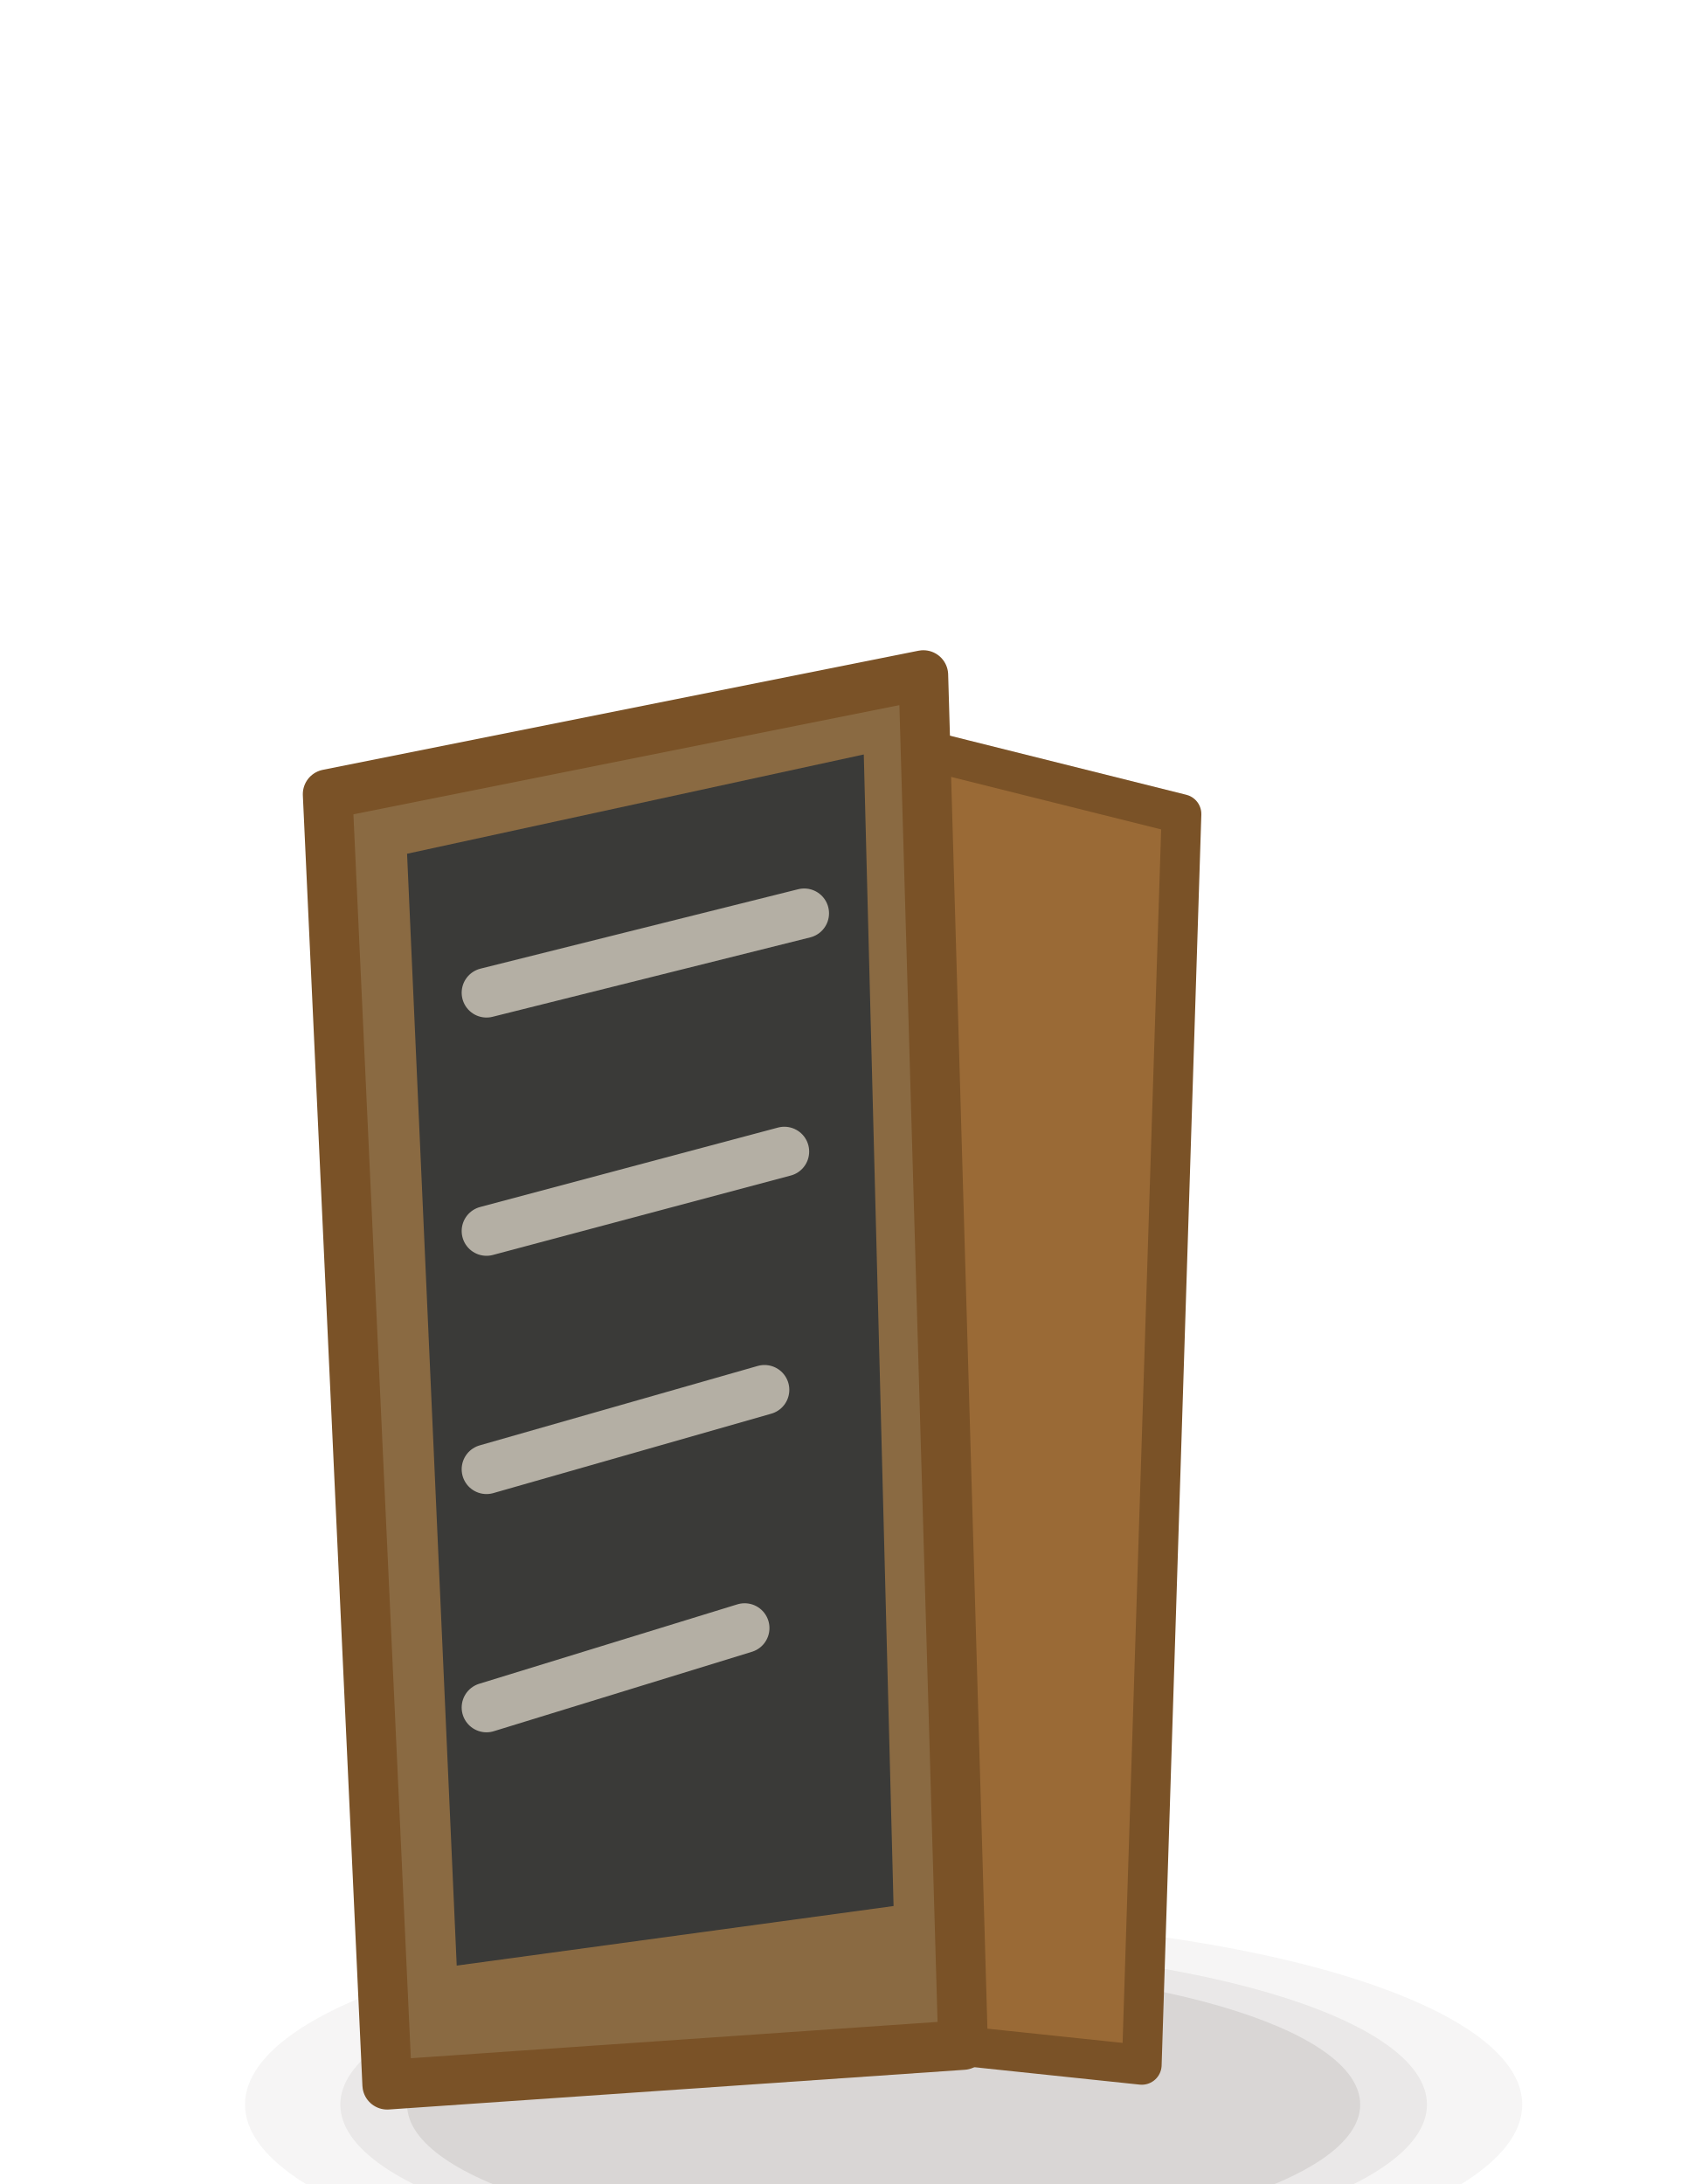
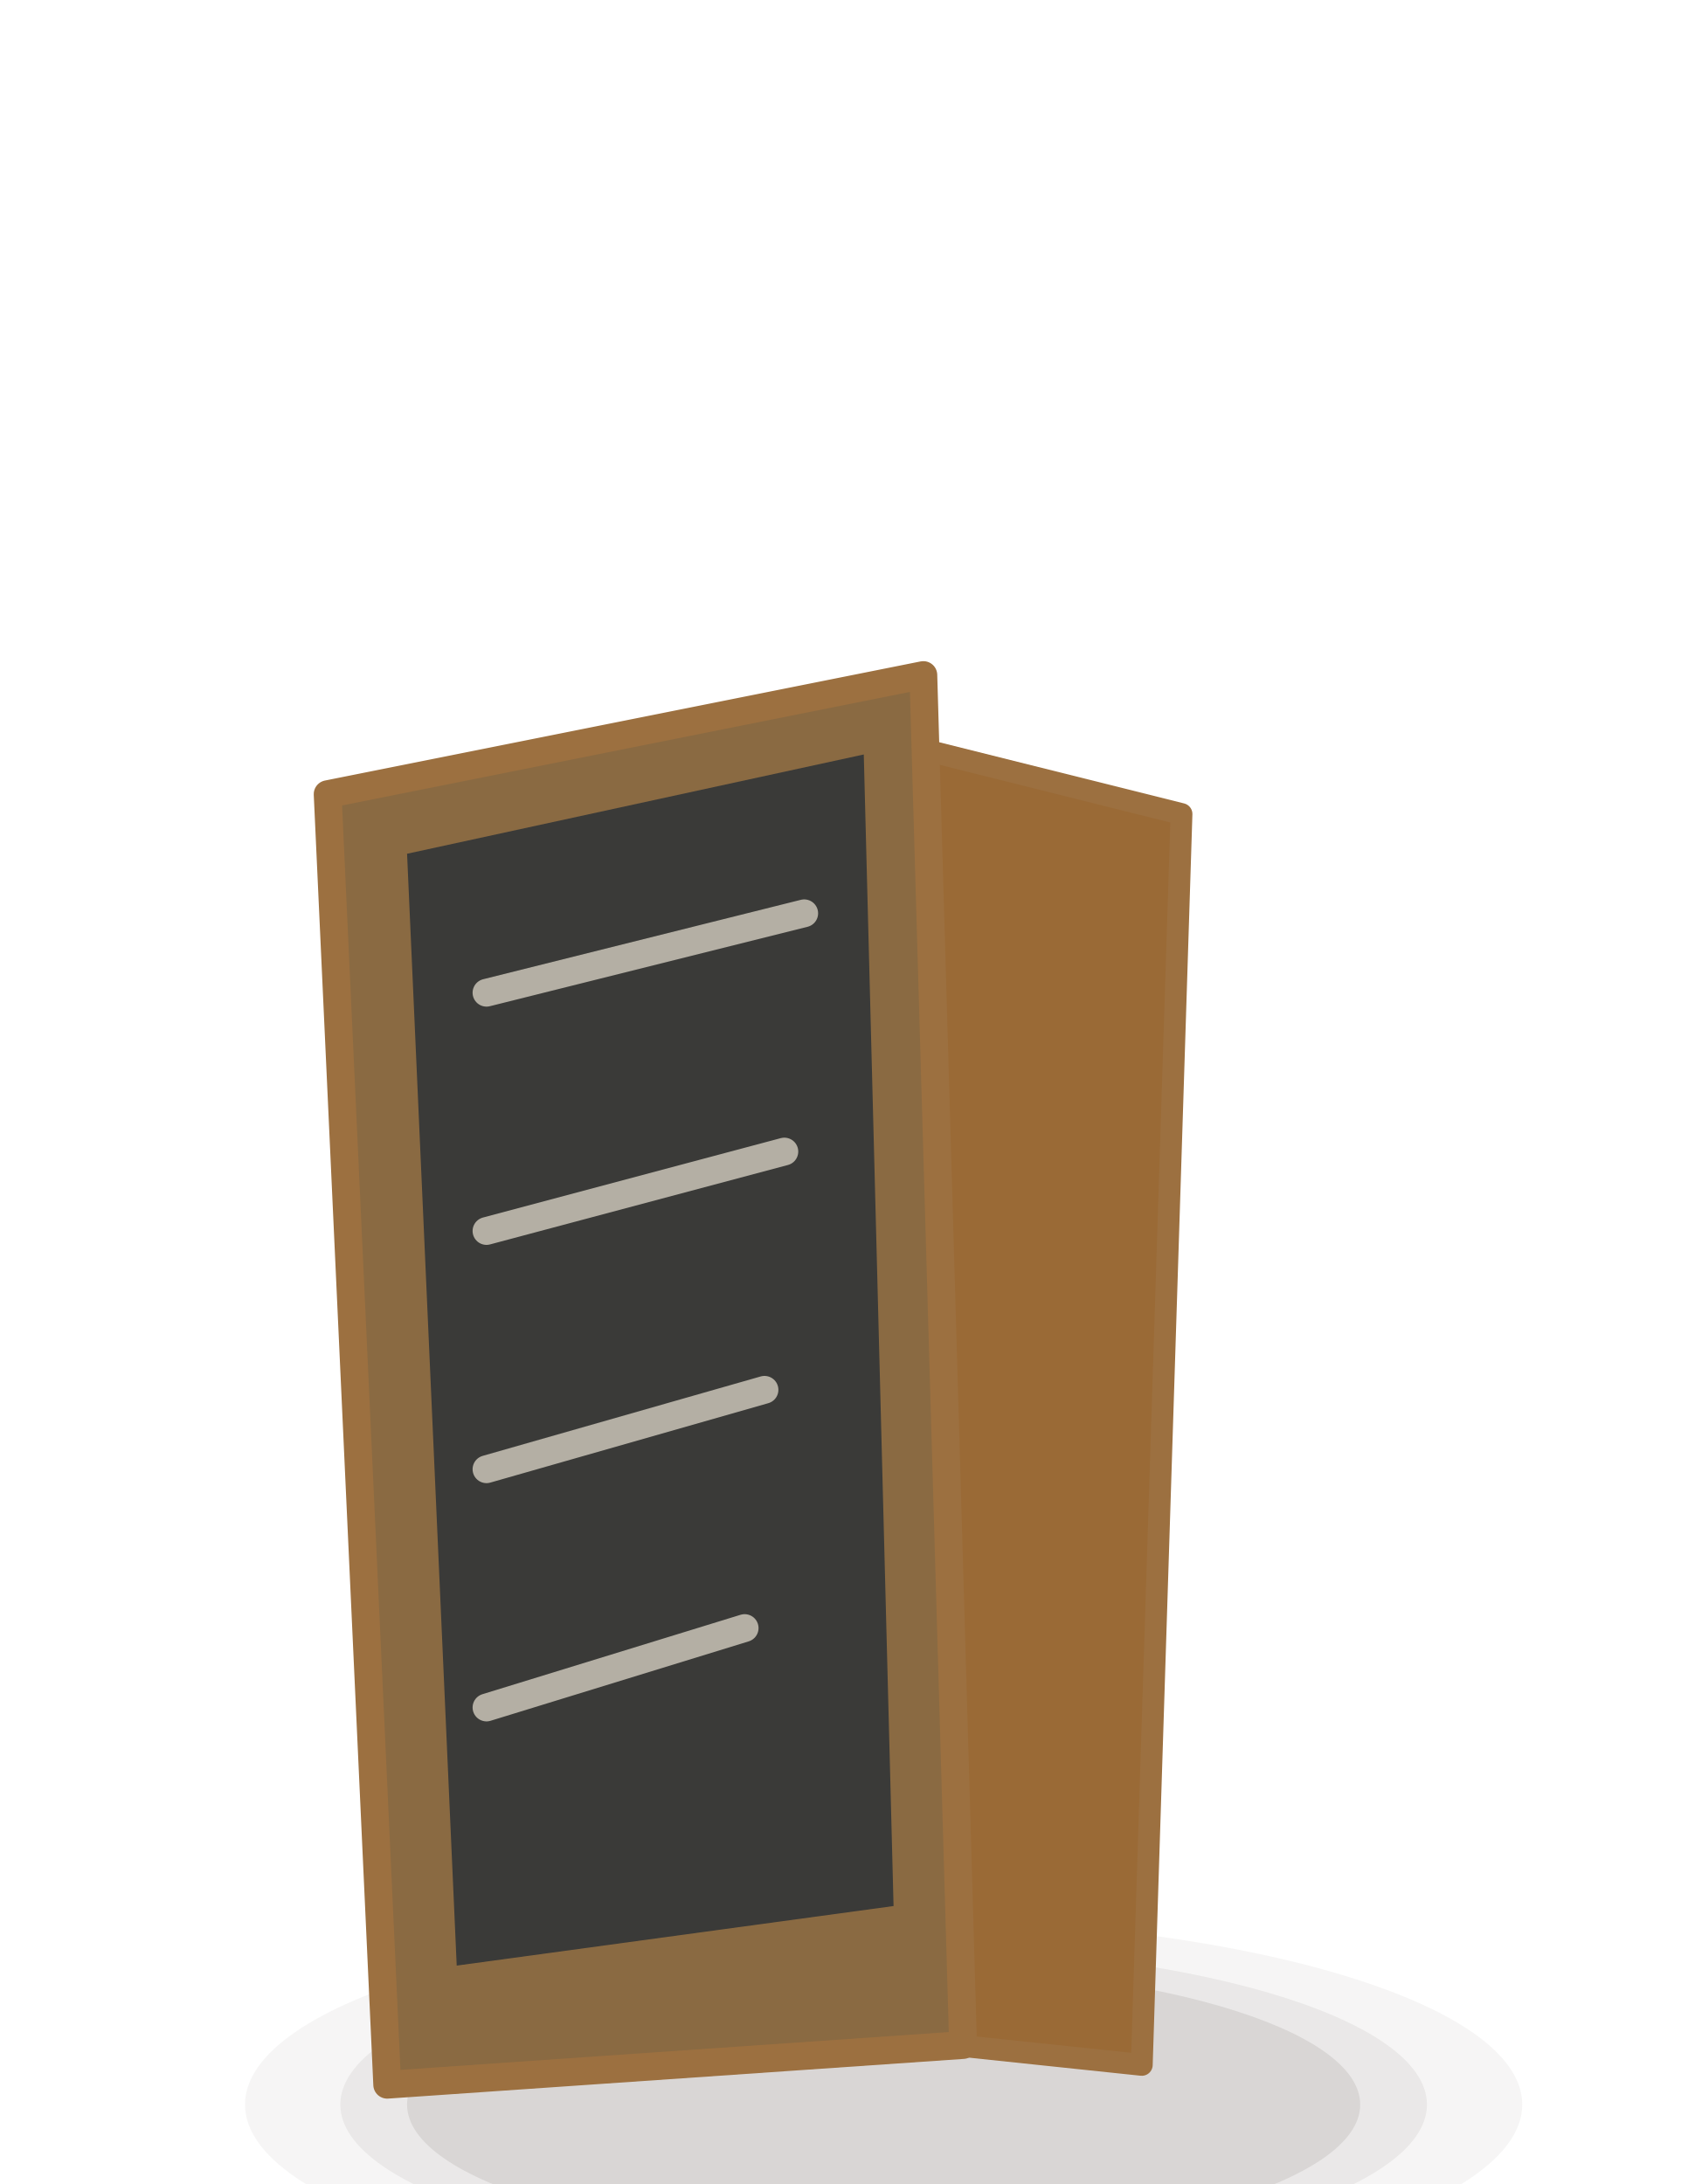
<svg xmlns="http://www.w3.org/2000/svg" width="170" height="220" viewBox="0 0 170 220">
  <ellipse cx="89" cy="212" rx="64.32" ry="18.76" fill="#3A3226" opacity="0.05" />
  <ellipse cx="89" cy="212" rx="54.72" ry="15.96" fill="#3A3226" opacity="0.07" />
  <ellipse cx="89" cy="212" rx="48" ry="14" fill="#3A3226" opacity="0.1" />
-   <polygon points="79,72 119,82 115,208 77,204" fill="#9A6A36" stroke="#7A5227" stroke-width="4" stroke-linejoin="round" />
-   <polygon points="33,80 93,68 97,206 39,210" fill="#8A6A42" stroke="#7A5227" stroke-width="5" stroke-linejoin="round" />
+   <polygon points="79,72 119,82 115,208 77,204" fill="#9A6A36" stroke="#9C7040" stroke-width="2.2" stroke-linejoin="round" />
+   <polygon points="33,80 93,68 97,206 39,210" fill="#8A6A42" stroke="#9C7040" stroke-width="2.8" stroke-linejoin="round" />
  <polygon points="41,86 87,76 90,192 46,198" fill="#3A3A38" />
-   <line x1="49" y1="100" x2="81" y2="92" stroke="#DCD6C8" stroke-width="5" stroke-linecap="round" opacity="0.75" />
-   <line x1="49" y1="124" x2="79" y2="116" stroke="#DCD6C8" stroke-width="5" stroke-linecap="round" opacity="0.75" />
-   <line x1="49" y1="148" x2="77" y2="140" stroke="#DCD6C8" stroke-width="5" stroke-linecap="round" opacity="0.75" />
-   <line x1="49" y1="172" x2="75" y2="164" stroke="#DCD6C8" stroke-width="5" stroke-linecap="round" opacity="0.75" />
+   <line x1="49" y1="100" x2="81" y2="92" stroke="#DCD6C8" stroke-width="2.8" stroke-linecap="round" opacity="0.75" />
+   <line x1="49" y1="124" x2="79" y2="116" stroke="#DCD6C8" stroke-width="2.8" stroke-linecap="round" opacity="0.75" />
+   <line x1="49" y1="148" x2="77" y2="140" stroke="#DCD6C8" stroke-width="2.8" stroke-linecap="round" opacity="0.75" />
+   <line x1="49" y1="172" x2="75" y2="164" stroke="#DCD6C8" stroke-width="2.8" stroke-linecap="round" opacity="0.75" />
</svg>
